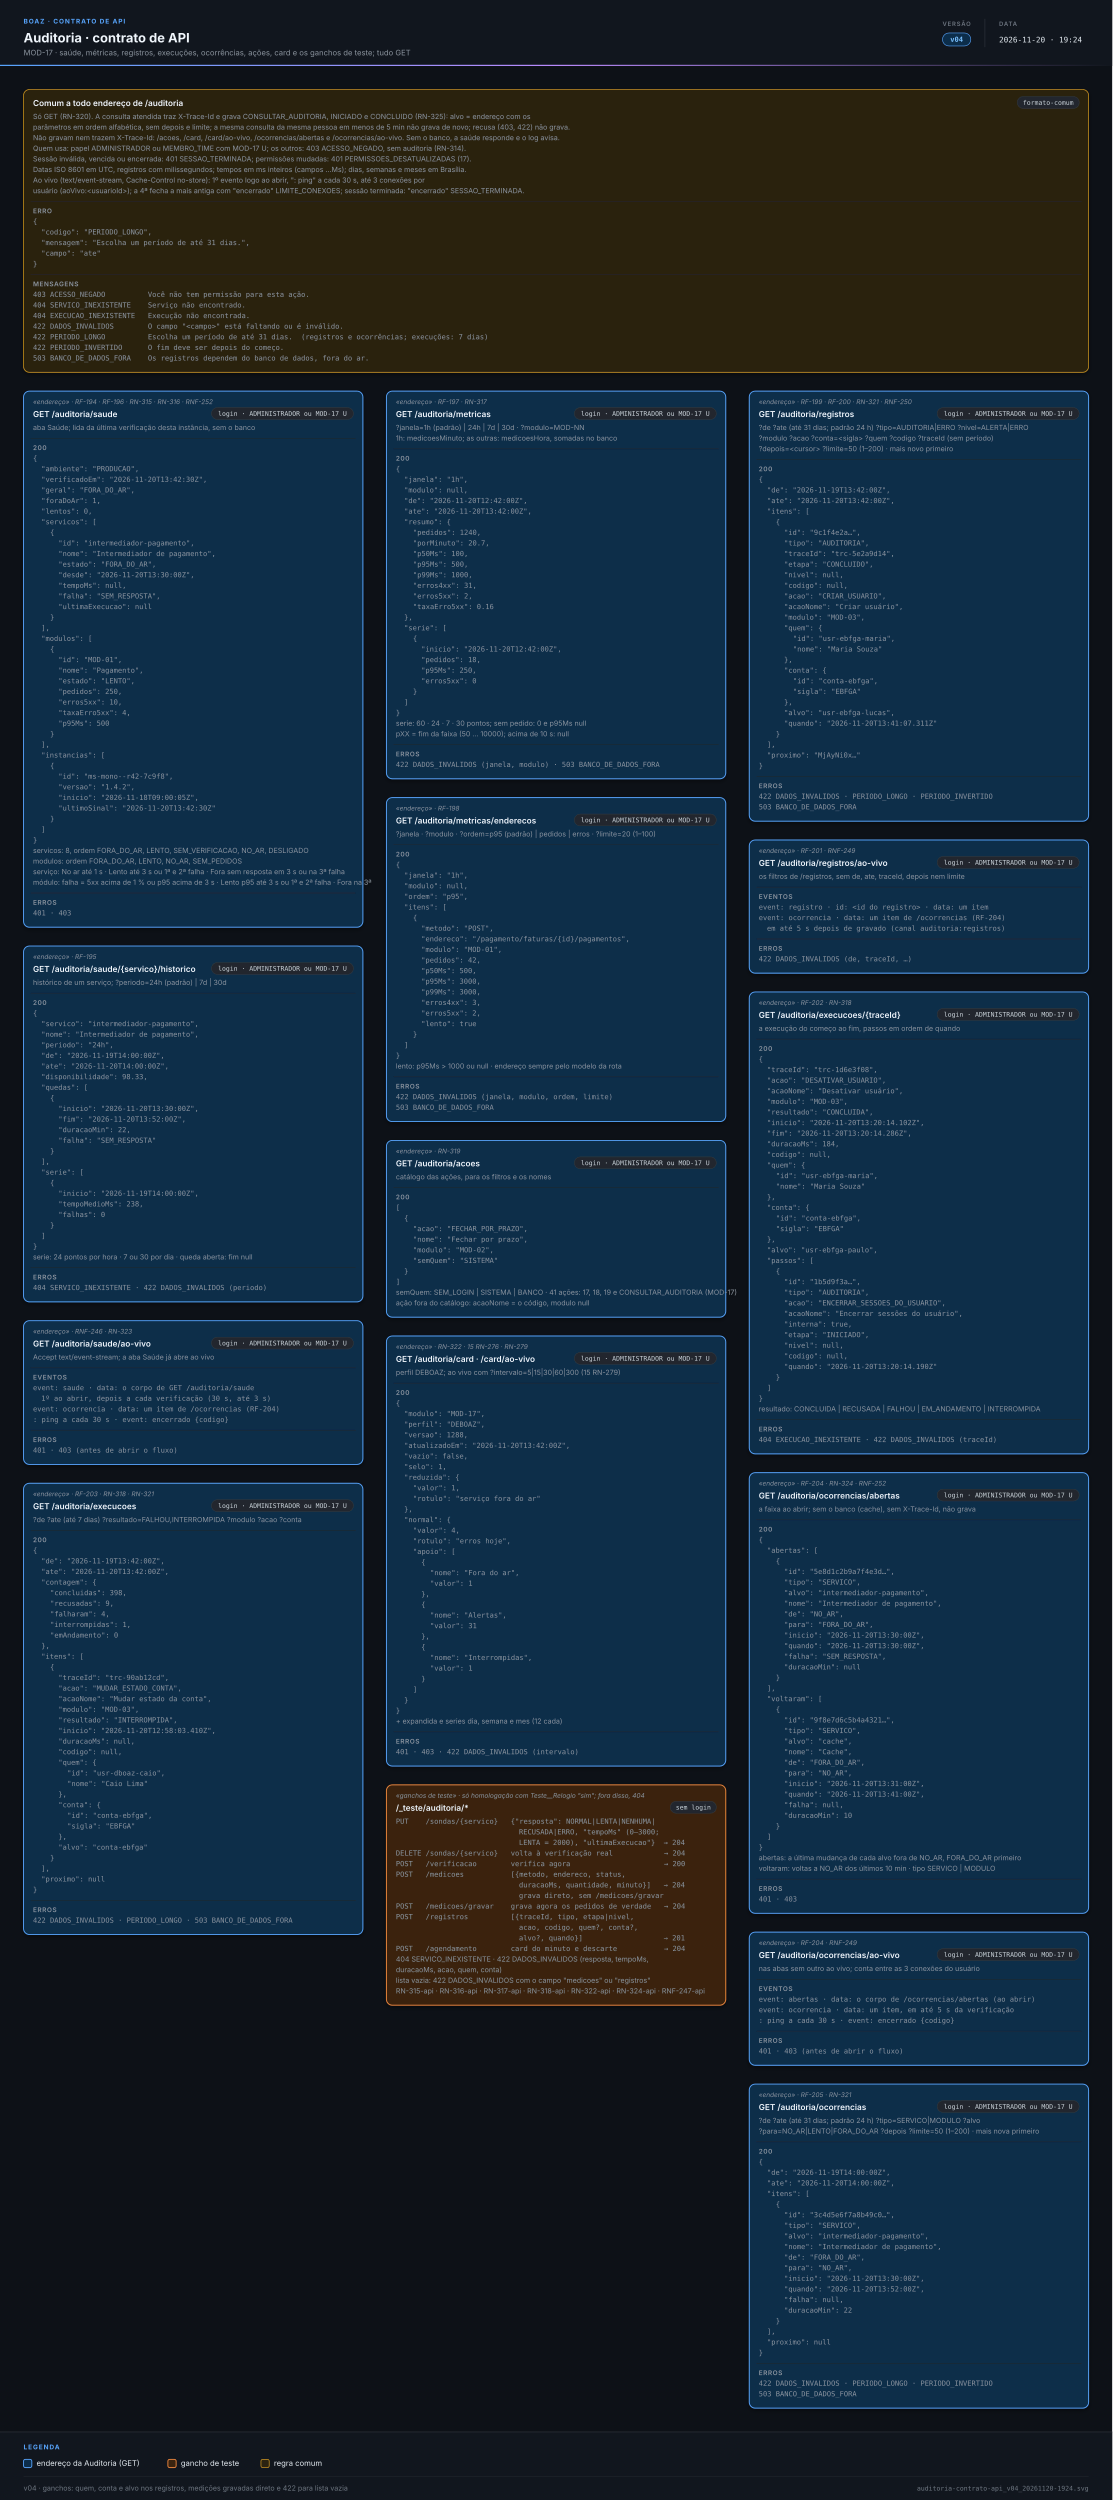
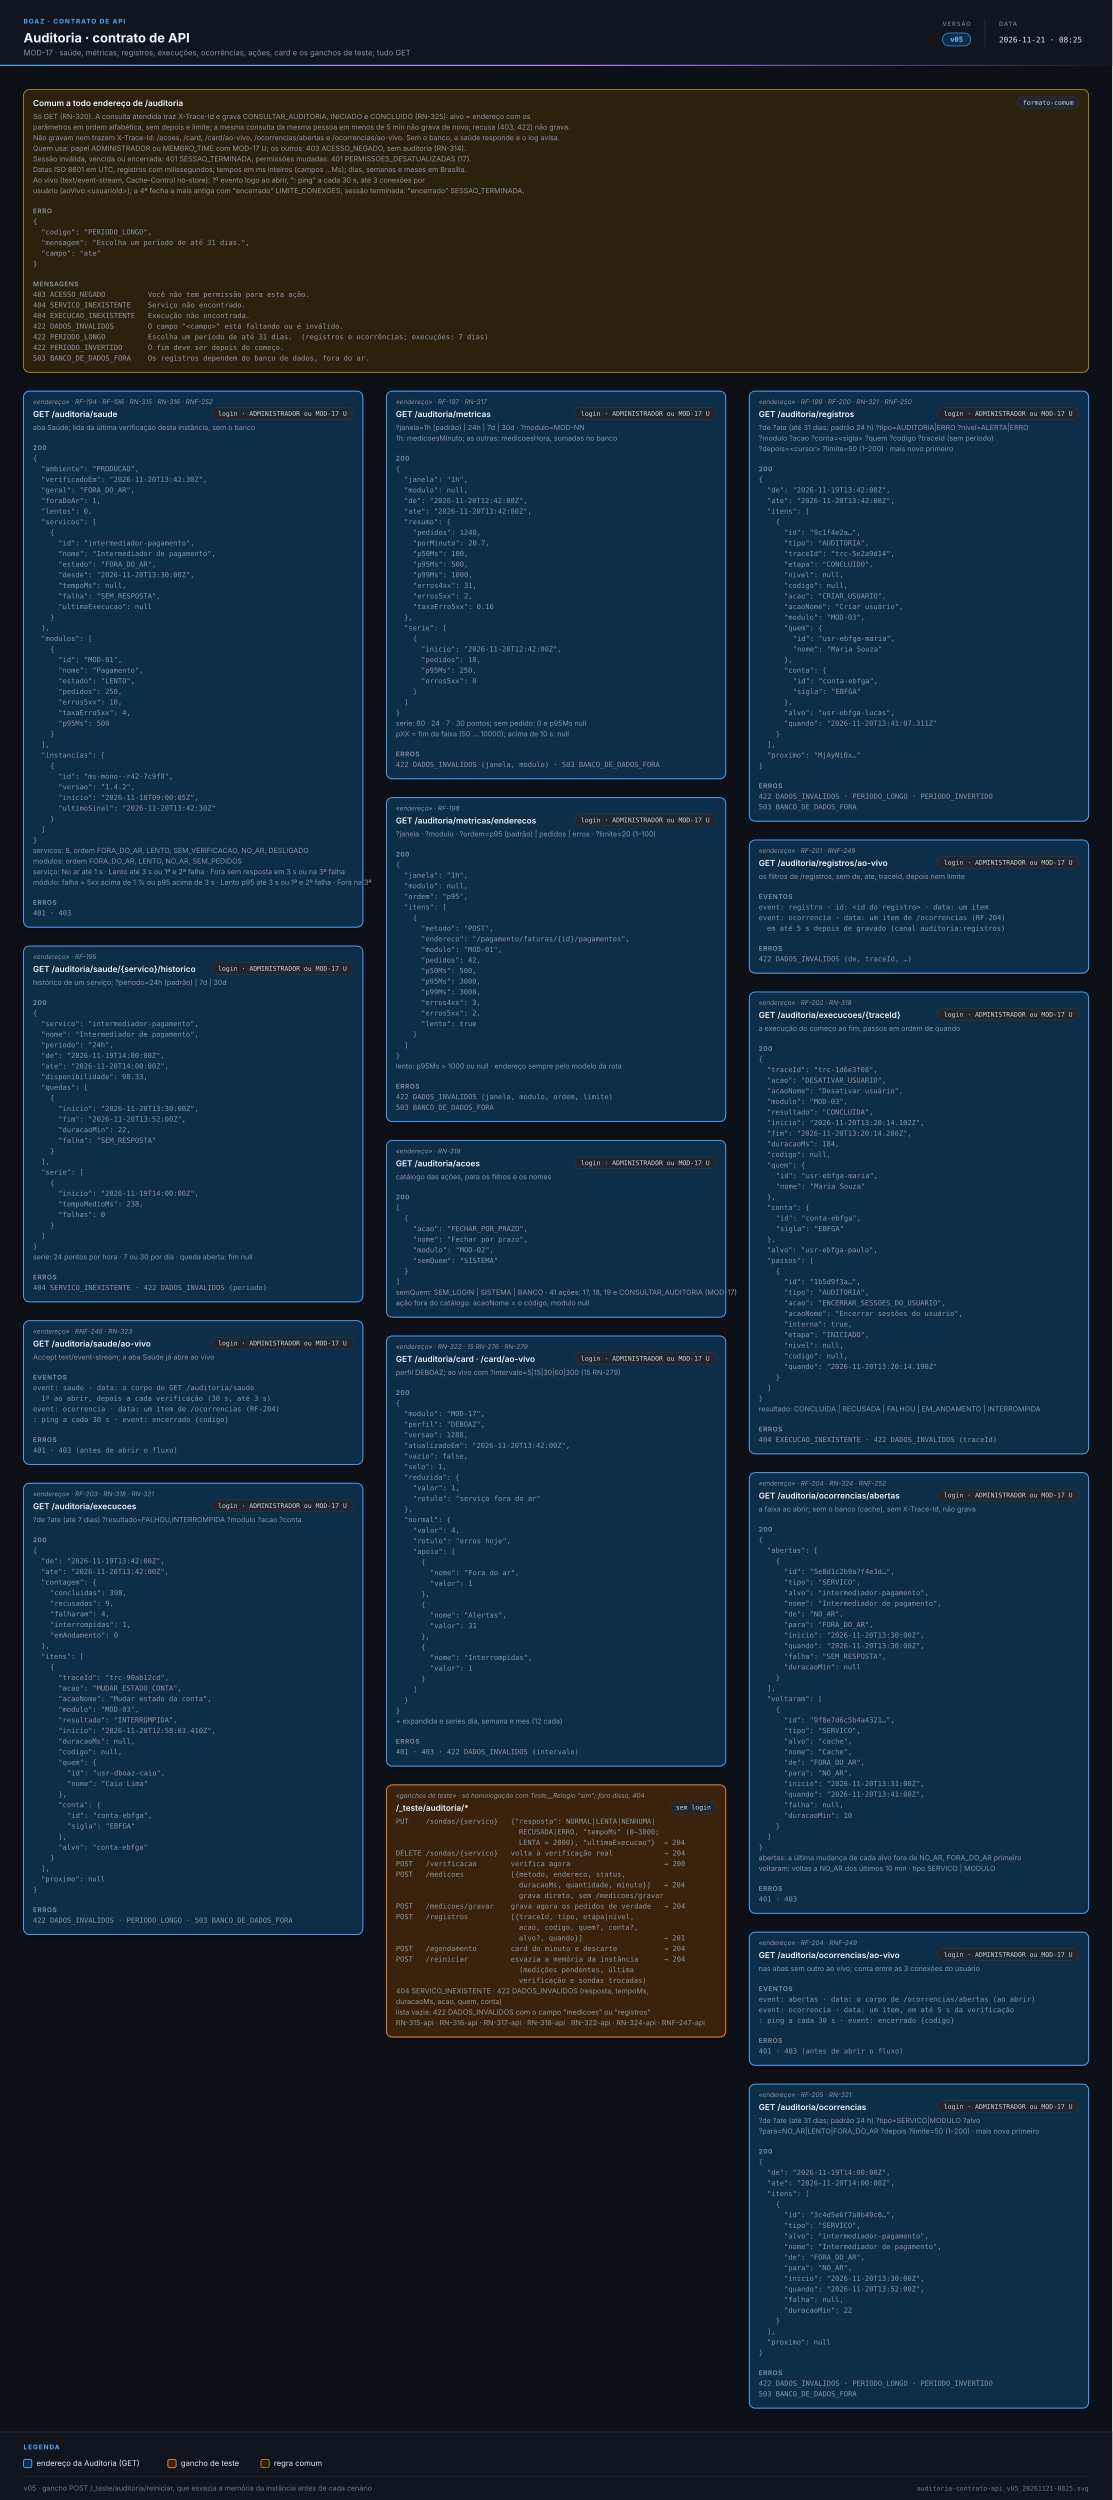
<svg xmlns="http://www.w3.org/2000/svg" viewBox="0 0 1888 4244" width="1888" height="4244">
  <style>
    /* ── base ─────────────────────────────────────────── */
    .bg            { fill: #0d1117; }
    :root          { background: #0d1117; } /* aberto sozinho no navegador, o fundo escuro cobre a janela toda */
    text           { font-family: Inter, "Segoe UI", Roboto, "Helvetica Neue", Helvetica, Arial, sans-serif; font-size: 13px; fill: #e6edf3; }
    .title         { font-size: 22px; font-weight: 700; fill: #f0f6fc; }
    .subtitle      { font-size: 13px; fill: #8b949e; }
    .section       { font-size: 12px; font-weight: 700; letter-spacing: 0.12em; fill: #58a6ff; }
    .label         { font-size: 13px; fill: #e6edf3; }
    .label-strong  { font-size: 14px; font-weight: 600; fill: #f0f6fc; }
    .label-underline { text-decoration: underline; }
    .muted         { font-size: 12px; fill: #8b949e; }
    .mono          { font-family: "JetBrains Mono", "SF Mono", Menlo, Consolas, monospace; font-size: 12px; fill: #8b949e; }
    .divider       { stroke: #21262d; stroke-width: 1; }
    .panel         { fill: #10151c; stroke: #21262d; stroke-width: 1; }

    /* ── nós: uma cor por papel, no máximo 4 por diagrama ── */
    .node          { fill: #161b22; stroke: #30363d; stroke-width: 1.5; }
    .node-face     { fill: #21262d; stroke: #30363d; stroke-width: 1.5; stroke-linejoin: round; }
    .node-blue     { fill: #0c2d4a; stroke: #58a6ff; stroke-width: 1.5; }
    .node-green    { fill: #0f2e1b; stroke: #3fb950; stroke-width: 1.5; }
    .node-purple   { fill: #271a45; stroke: #bc8cff; stroke-width: 1.5; }
    .node-orange   { fill: #3a2410; stroke: #f0883e; stroke-width: 1.5; }
    .node-red      { fill: #3b1219; stroke: #f85149; stroke-width: 1.5; }
    .node-external { fill: #1c2128; stroke: #6e7681; stroke-width: 1.5; }

    /* ── fronteiras (conta, região, rede, módulo) ─────── */
    .boundary       { fill: #161b22; fill-opacity: 0.35; stroke: #484f58; stroke-width: 1.2; stroke-dasharray: 6 4; }
    .boundary-label { font-size: 11px; font-weight: 600; letter-spacing: 0.08em; fill: #8b949e; }

    /* ── arestas e comunicação ─────────────────────────── */
    .edge          { fill: none; stroke: #8b949e; stroke-width: 1.5; }
    .edge-accent   { fill: none; stroke: #58a6ff; stroke-width: 1.8; }
    .edge-async    { stroke-dasharray: 6 4; }
    .edge-data     { stroke-dasharray: 1 5; stroke-linecap: round; stroke-width: 2.2; }
    .edge-label-bg { fill: #0d1117; }
    .arrow-head    { fill: #8b949e; }
    .arrow-accent  { fill: #58a6ff; }
    .lifeline      { stroke: #30363d; stroke-width: 1.2; stroke-dasharray: 4 4; }
    .chip          { fill: #21262d; stroke: #30363d; stroke-width: 1; }
    .chip-text     { font-family: "JetBrains Mono", "SF Mono", Menlo, Consolas, monospace; font-size: 11px; fill: #c9d1d9; }

    /* ── ícones neutros (#ic-*, #uml-*) ───────────────── */
    .ico           { fill: none; stroke: #c9d1d9; stroke-width: 1.5; stroke-linecap: round; stroke-linejoin: round; }
    .ico-fill      { fill: #c9d1d9; }
    .ico-solid     { fill: #161b22; stroke: #c9d1d9; stroke-width: 1.5; stroke-linejoin: round; }

    /* ── notação UML ───────────────────────────────────── */
    .ink           { fill: #e6edf3; }
    .ink-ring      { fill: none; stroke: #e6edf3; stroke-width: 1.5; }
    .node-note     { fill: #2b2311; stroke: #d29922; stroke-width: 1.2; }
    .uml-keyword   { font-size: 11px; font-style: italic; fill: #8b949e; }
    .activation    { fill: #21262d; stroke: #8b949e; stroke-width: 1.2; }
    .frame-tag     { fill: #21262d; stroke: #484f58; stroke-width: 1.2; }
    .frame-op      { font-size: 11px; font-weight: 700; fill: #c9d1d9; }
    .arrow-open    { fill: none; stroke: #8b949e; stroke-width: 1.4; stroke-linejoin: round; }
    .arrow-hollow  { fill: #0d1117; stroke: #8b949e; stroke-width: 1.2; stroke-linejoin: round; }

    /* ── marca d'água: topo e rodapé (seção 7) ────────── */
    .wm-band       { fill: #11161e; }
    .wm-accent     { fill: url(#marca-acento); }
    .wm-sep        { stroke: #30363d; stroke-width: 1; }
    .wm-frame      { fill: none; stroke: #30363d; stroke-width: 1; }
    .wm-eyebrow    { font-size: 11px; font-weight: 700; letter-spacing: 0.14em; fill: #58a6ff; }
    .wm-meta-label { font-size: 10px; font-weight: 600; letter-spacing: 0.14em; fill: #6e7681; }
    .wm-meta-value { font-family: "JetBrains Mono", "SF Mono", Menlo, Consolas, monospace; font-size: 13px; fill: #e6edf3; }
    .wm-badge      { fill: #0c2d4a; stroke: #58a6ff; stroke-width: 1; }
    .wm-badge-text { font-family: "JetBrains Mono", "SF Mono", Menlo, Consolas, monospace; font-size: 12px; font-weight: 700; fill: #79c0ff; }
    .wm-file       { font-family: "JetBrains Mono", "SF Mono", Menlo, Consolas, monospace; font-size: 11px; fill: #6e7681; }
    .footer        { font-size: 12px; fill: #6e7681; }
  </style>
  <defs>
    <marker id="seta" viewBox="0 0 10 10" refX="9" refY="5" markerWidth="7" markerHeight="7" orient="auto-start-reverse">
      <path d="M0,0 L10,5 L0,10 z" class="arrow-head" />
    </marker>
    <marker id="seta-destaque" viewBox="0 0 10 10" refX="9" refY="5" markerWidth="7" markerHeight="7" orient="auto-start-reverse">
      <path d="M0,0 L10,5 L0,10 z" class="arrow-accent" />
    </marker>
    <marker id="seta-aberta" viewBox="-1 -1 12 12" refX="10" refY="5" markerWidth="8" markerHeight="8" orient="auto-start-reverse">
      <path d="M0,0 L10,5 L0,10" class="arrow-open" />
    </marker>
    <marker id="heranca" viewBox="-1 -1 14 14" refX="12" refY="6" markerWidth="10" markerHeight="10" orient="auto-start-reverse">
      <path d="M0,0 L12,6 L0,12 z" class="arrow-hollow" />
    </marker>
    <marker id="extensao" viewBox="-1 -1 14 14" refX="12" refY="6" markerWidth="10" markerHeight="10" orient="auto-start-reverse">
      <path d="M0,0 L12,6 L0,12 z" class="arrow-head" />
    </marker>
    <marker id="composicao" viewBox="-1 -1 16 10" refX="14" refY="4" markerWidth="16" markerHeight="11" orient="auto-start-reverse">
      <path d="M0,4 L7,0 L14,4 L7,8 z" class="arrow-head" />
    </marker>
    <marker id="agregacao" viewBox="-1 -1 16 10" refX="14" refY="4" markerWidth="16" markerHeight="11" orient="auto-start-reverse">
      <path d="M0,4 L7,0 L14,4 L7,8 z" class="arrow-hollow" />
    </marker>
    <marker id="er-um" viewBox="0 0 16 12" refX="16" refY="6" markerWidth="16" markerHeight="12" markerUnits="userSpaceOnUse" orient="auto-start-reverse">
      <path d="M6,0 V12 M10,0 V12" class="arrow-open" />
    </marker>
    <marker id="er-muitos" viewBox="0 0 16 12" refX="16" refY="6" markerWidth="16" markerHeight="12" markerUnits="userSpaceOnUse" orient="auto-start-reverse">
      <path d="M4,0 V12 M6,6 L16,0 M6,6 L16,12" class="arrow-open" />
    </marker>
    <filter id="sombra" x="-10%" y="-10%" width="120%" height="140%">
      <feDropShadow dx="0" dy="3" stdDeviation="4" flood-color="#000000" flood-opacity="0.45" />
    </filter>
    <linearGradient id="marca-acento" x1="0" y1="0" x2="1" y2="0">
      <stop offset="0" stop-color="#58a6ff" />
      <stop offset="0.5" stop-color="#bc8cff" />
      <stop offset="1" stop-color="#bc8cff" stop-opacity="0" />
    </linearGradient>
  </defs>
  <rect class="bg" x="0" y="0" width="1888" height="4244" />
  <g id="marca-topo">
    <rect class="wm-band" x="0" y="0" width="1888" height="112" />
    <rect class="wm-accent" x="0" y="110" width="1888" height="2" />
    <text class="wm-eyebrow" x="40" y="40">BOAZ · CONTRATO DE API</text>
    <text class="title" x="40" y="72">Auditoria · contrato de API</text>
    <text class="subtitle" x="40" y="94">MOD-17 · saúde, métricas, registros, execuções, ocorrências, ações, card e os ganchos de teste; tudo GET</text>
    <text class="wm-meta-label" x="1600" y="44">VERSÃO</text>
    <rect class="wm-badge" x="1600" y="56" width="48" height="22" rx="11" />
-     <text class="wm-badge-text" x="1624" y="71" text-anchor="middle">v04</text>
+     <text class="wm-badge-text" x="1624" y="71" text-anchor="middle">v05</text>
    <line class="wm-sep" x1="1672" y1="32" x2="1672" y2="80" />
    <text class="wm-meta-label" x="1696" y="44">DATA</text>
-     <text class="wm-meta-value" x="1696" y="72">2026-11-20 · 19:24</text>
+     <text class="wm-meta-value" x="1696" y="72">2026-11-21 · 08:25</text>
  </g>
  <g id="comum" filter="url(#sombra)">
    <rect class="node-note" x="40" y="152" width="1808" height="480" rx="10" />
    <text class="label-strong" x="56" y="180">Comum a todo endereço de /auditoria</text>
    <rect class="chip" x="1727" y="164" width="105" height="20" rx="10" />
    <text class="chip-text" x="1779.5" y="178" text-anchor="middle">formato-comum</text>
    <text class="muted" x="56" y="202">Só GET (RN-320). A consulta atendida traz X-Trace-Id e grava CONSULTAR_AUDITORIA, INICIADO e CONCLUIDO (RN-325): alvo = endereço com os</text>
    <text class="muted" x="56" y="220">parâmetros em ordem alfabética, sem depois e limite; a mesma consulta da mesma pessoa em menos de 5 min não grava de novo; recusa (403, 422) não grava.</text>
    <text class="muted" x="56" y="238">Não gravam nem trazem X-Trace-Id: /acoes, /card, /card/ao-vivo, /ocorrencias/abertas e /ocorrencias/ao-vivo. Sem o banco, a saúde responde e o log avisa.</text>
    <text class="muted" x="56" y="256">Quem usa: papel ADMINISTRADOR ou MEMBRO_TIME com MOD-17 U; os outros: 403 ACESSO_NEGADO, sem auditoria (RN-314).</text>
    <text class="muted" x="56" y="274">Sessão inválida, vencida ou encerrada: 401 SESSAO_TERMINADA; permissões mudadas: 401 PERMISSOES_DESATUALIZADAS (17).</text>
    <text class="muted" x="56" y="292">Datas ISO 8601 em UTC, registros com milissegundos; tempos em ms inteiros (campos …Ms); dias, semanas e meses em Brasília.</text>
    <text class="muted" x="56" y="310">Ao vivo (text/event-stream, Cache-Control no-store): 1º evento logo ao abrir, ": ping" a cada 30 s, até 3 conexões por</text>
    <text class="muted" x="56" y="328">usuário (aoVivo:&lt;usuarioId&gt;); a 4ª fecha a mais antiga com "encerrado" LIMITE_CONEXOES; sessão terminada: "encerrado" SESSAO_TERMINADA.</text>
    <line class="divider" x1="52" y1="342" x2="1836" y2="342" />
    <text class="boundary-label" x="56" y="362">ERRO</text>
    <text class="mono" x="56" y="380">{</text>
    <text class="mono" x="70" y="398">"codigo": "PERIODO_LONGO",</text>
    <text class="mono" x="70" y="416">"mensagem": "Escolha um período de até 31 dias.",</text>
    <text class="mono" x="70" y="434">"campo": "ate"</text>
    <text class="mono" x="56" y="452">}</text>
    <line class="divider" x1="52" y1="466" x2="1836" y2="466" />
    <text class="boundary-label" x="56" y="486">MENSAGENS</text>
    <text class="mono" x="56" y="504" xml:space="preserve">403 ACESSO_NEGADO          Você não tem permissão para esta ação.</text>
    <text class="mono" x="56" y="522" xml:space="preserve">404 SERVICO_INEXISTENTE    Serviço não encontrado.</text>
    <text class="mono" x="56" y="540" xml:space="preserve">404 EXECUCAO_INEXISTENTE   Execução não encontrada.</text>
    <text class="mono" x="56" y="558" xml:space="preserve">422 DADOS_INVALIDOS        O campo "&lt;campo&gt;" está faltando ou é inválido.</text>
    <text class="mono" x="56" y="576" xml:space="preserve">422 PERIODO_LONGO          Escolha um período de até 31 dias.  (registros e ocorrências; execuções: 7 dias)</text>
    <text class="mono" x="56" y="594" xml:space="preserve">422 PERIODO_INVERTIDO      O fim deve ser depois do começo.</text>
    <text class="mono" x="56" y="612" xml:space="preserve">503 BANCO_DE_DADOS_FORA    Os registros dependem do banco de dados, fora do ar.</text>
  </g>
  <g id="saude" filter="url(#sombra)">
    <rect class="node-blue" x="40" y="664" width="576" height="910" rx="10" />
    <text class="uml-keyword" x="56" y="686">«endereço» · RF-194 · RF-196 · RN-315 · RN-316 · RNF-252</text>
    <text class="label-strong" x="56" y="708">GET /auditoria/saude</text>
    <rect class="chip" x="359" y="692" width="241" height="20" rx="10" />
    <text class="chip-text" x="479.5" y="706" text-anchor="middle">login · ADMINISTRADOR ou MOD-17 U</text>
    <text class="muted" x="56" y="730">aba Saúde; lida da última verificação desta instância, sem o banco</text>
    <line class="divider" x1="52" y1="744" x2="604" y2="744" />
    <text class="boundary-label" x="56" y="764">200</text>
    <text class="mono" x="56" y="782">{</text>
    <text class="mono" x="70" y="800">"ambiente": "PRODUCAO",</text>
    <text class="mono" x="70" y="818">"verificadoEm": "2026-11-20T13:42:30Z",</text>
    <text class="mono" x="70" y="836">"geral": "FORA_DO_AR",</text>
    <text class="mono" x="70" y="854">"foraDoAr": 1,</text>
    <text class="mono" x="70" y="872">"lentos": 0,</text>
    <text class="mono" x="70" y="890">"servicos": [</text>
    <text class="mono" x="85" y="908">{</text>
    <text class="mono" x="99" y="926">"id": "intermediador-pagamento",</text>
    <text class="mono" x="99" y="944">"nome": "Intermediador de pagamento",</text>
    <text class="mono" x="99" y="962">"estado": "FORA_DO_AR",</text>
    <text class="mono" x="99" y="980">"desde": "2026-11-20T13:30:00Z",</text>
    <text class="mono" x="99" y="998">"tempoMs": null,</text>
    <text class="mono" x="99" y="1016">"falha": "SEM_RESPOSTA",</text>
    <text class="mono" x="99" y="1034">"ultimaExecucao": null</text>
    <text class="mono" x="85" y="1052">}</text>
    <text class="mono" x="70" y="1070">],</text>
    <text class="mono" x="70" y="1088">"modulos": [</text>
    <text class="mono" x="85" y="1106">{</text>
    <text class="mono" x="99" y="1124">"id": "MOD-01",</text>
    <text class="mono" x="99" y="1142">"nome": "Pagamento",</text>
    <text class="mono" x="99" y="1160">"estado": "LENTO",</text>
    <text class="mono" x="99" y="1178">"pedidos": 250,</text>
    <text class="mono" x="99" y="1196">"erros5xx": 10,</text>
    <text class="mono" x="99" y="1214">"taxaErro5xx": 4,</text>
    <text class="mono" x="99" y="1232">"p95Ms": 500</text>
    <text class="mono" x="85" y="1250">}</text>
    <text class="mono" x="70" y="1268">],</text>
    <text class="mono" x="70" y="1286">"instancias": [</text>
    <text class="mono" x="85" y="1304">{</text>
    <text class="mono" x="99" y="1322">"id": "ms-mono--r42-7c9f8",</text>
    <text class="mono" x="99" y="1340">"versao": "1.4.2",</text>
    <text class="mono" x="99" y="1358">"inicio": "2026-11-18T09:00:05Z",</text>
    <text class="mono" x="99" y="1376">"ultimoSinal": "2026-11-20T13:42:30Z"</text>
    <text class="mono" x="85" y="1394">}</text>
    <text class="mono" x="70" y="1412">]</text>
    <text class="mono" x="56" y="1430">}</text>
    <text class="muted" x="56" y="1448">servicos: 8, ordem FORA_DO_AR, LENTO, SEM_VERIFICACAO, NO_AR, DESLIGADO</text>
    <text class="muted" x="56" y="1466">modulos: ordem FORA_DO_AR, LENTO, NO_AR, SEM_PEDIDOS</text>
    <text class="muted" x="56" y="1484">serviço: No ar até 1 s · Lento até 3 s ou 1ª e 2ª falha · Fora sem resposta em 3 s ou na 3ª falha</text>
    <text class="muted" x="56" y="1502">módulo: falha = 5xx acima de 1 % ou p95 acima de 3 s · Lento p95 até 3 s ou 1ª e 2ª falha · Fora na 3ª</text>
    <line class="divider" x1="52" y1="1516" x2="604" y2="1516" />
    <text class="boundary-label" x="56" y="1536">ERROS</text>
    <text class="mono" x="56" y="1554">401 · 403</text>
  </g>
  <g id="historico" filter="url(#sombra)">
    <rect class="node-blue" x="40" y="1606" width="576" height="604" rx="10" />
    <text class="uml-keyword" x="56" y="1628">«endereço» · RF-195</text>
    <text class="label-strong" x="56" y="1650">GET /auditoria/saude/{servico}/historico</text>
    <rect class="chip" x="359" y="1634" width="241" height="20" rx="10" />
    <text class="chip-text" x="479.5" y="1648" text-anchor="middle">login · ADMINISTRADOR ou MOD-17 U</text>
    <text class="muted" x="56" y="1672">histórico de um serviço; ?periodo=24h (padrão) | 7d | 30d</text>
    <line class="divider" x1="52" y1="1686" x2="604" y2="1686" />
    <text class="boundary-label" x="56" y="1706">200</text>
    <text class="mono" x="56" y="1724">{</text>
    <text class="mono" x="70" y="1742">"servico": "intermediador-pagamento",</text>
    <text class="mono" x="70" y="1760">"nome": "Intermediador de pagamento",</text>
    <text class="mono" x="70" y="1778">"periodo": "24h",</text>
    <text class="mono" x="70" y="1796">"de": "2026-11-19T14:00:00Z",</text>
    <text class="mono" x="70" y="1814">"ate": "2026-11-20T14:00:00Z",</text>
    <text class="mono" x="70" y="1832">"disponibilidade": 98.33,</text>
    <text class="mono" x="70" y="1850">"quedas": [</text>
    <text class="mono" x="85" y="1868">{</text>
    <text class="mono" x="99" y="1886">"inicio": "2026-11-20T13:30:00Z",</text>
    <text class="mono" x="99" y="1904">"fim": "2026-11-20T13:52:00Z",</text>
    <text class="mono" x="99" y="1922">"duracaoMin": 22,</text>
    <text class="mono" x="99" y="1940">"falha": "SEM_RESPOSTA"</text>
    <text class="mono" x="85" y="1958">}</text>
    <text class="mono" x="70" y="1976">],</text>
    <text class="mono" x="70" y="1994">"serie": [</text>
    <text class="mono" x="85" y="2012">{</text>
    <text class="mono" x="99" y="2030">"inicio": "2026-11-19T14:00:00Z",</text>
    <text class="mono" x="99" y="2048">"tempoMedioMs": 238,</text>
    <text class="mono" x="99" y="2066">"falhas": 0</text>
    <text class="mono" x="85" y="2084">}</text>
    <text class="mono" x="70" y="2102">]</text>
    <text class="mono" x="56" y="2120">}</text>
    <text class="muted" x="56" y="2138">serie: 24 pontos por hora · 7 ou 30 por dia · queda aberta: fim null</text>
    <line class="divider" x1="52" y1="2152" x2="604" y2="2152" />
    <text class="boundary-label" x="56" y="2172">ERROS</text>
    <text class="mono" x="56" y="2190">404 SERVICO_INEXISTENTE · 422 DADOS_INVALIDOS (periodo)</text>
  </g>
  <g id="saude-ao-vivo" filter="url(#sombra)">
    <rect class="node-blue" x="40" y="2242" width="576" height="244" rx="10" />
    <text class="uml-keyword" x="56" y="2264">«endereço» · RNF-246 · RN-323</text>
    <text class="label-strong" x="56" y="2286">GET /auditoria/saude/ao-vivo</text>
    <rect class="chip" x="359" y="2270" width="241" height="20" rx="10" />
    <text class="chip-text" x="479.5" y="2284" text-anchor="middle">login · ADMINISTRADOR ou MOD-17 U</text>
    <text class="muted" x="56" y="2308">Accept text/event-stream; a aba Saúde já abre ao vivo</text>
    <line class="divider" x1="52" y1="2322" x2="604" y2="2322" />
    <text class="boundary-label" x="56" y="2342">EVENTOS</text>
    <text class="mono" x="56" y="2360">event: saude · data: o corpo de GET /auditoria/saude</text>
    <text class="mono" x="70" y="2378">1º ao abrir, depois a cada verificação (30 s, até 3 s)</text>
    <text class="mono" x="56" y="2396">event: ocorrencia · data: um item de /ocorrencias (RF-204)</text>
    <text class="mono" x="56" y="2414">: ping a cada 30 s · event: encerrado {codigo}</text>
    <line class="divider" x1="52" y1="2428" x2="604" y2="2428" />
    <text class="boundary-label" x="56" y="2448">ERROS</text>
    <text class="mono" x="56" y="2466">401 · 403 (antes de abrir o fluxo)</text>
  </g>
  <g id="metricas" filter="url(#sombra)">
    <rect class="node-blue" x="656" y="664" width="576" height="658" rx="10" />
    <text class="uml-keyword" x="672" y="686">«endereço» · RF-197 · RN-317</text>
    <text class="label-strong" x="672" y="708">GET /auditoria/metricas</text>
    <rect class="chip" x="975" y="692" width="241" height="20" rx="10" />
    <text class="chip-text" x="1095.5" y="706" text-anchor="middle">login · ADMINISTRADOR ou MOD-17 U</text>
    <text class="muted" x="672" y="730">?janela=1h (padrão) | 24h | 7d | 30d · ?modulo=MOD-NN</text>
    <text class="muted" x="672" y="748">1h: medicoesMinuto; as outras: medicoesHora, somadas no banco</text>
    <line class="divider" x1="668" y1="762" x2="1220" y2="762" />
    <text class="boundary-label" x="672" y="782">200</text>
    <text class="mono" x="672" y="800">{</text>
    <text class="mono" x="686" y="818">"janela": "1h",</text>
    <text class="mono" x="686" y="836">"modulo": null,</text>
    <text class="mono" x="686" y="854">"de": "2026-11-20T12:42:00Z",</text>
    <text class="mono" x="686" y="872">"ate": "2026-11-20T13:42:00Z",</text>
    <text class="mono" x="686" y="890">"resumo": {</text>
    <text class="mono" x="701" y="908">"pedidos": 1240,</text>
    <text class="mono" x="701" y="926">"porMinuto": 20.7,</text>
    <text class="mono" x="701" y="944">"p50Ms": 100,</text>
    <text class="mono" x="701" y="962">"p95Ms": 500,</text>
    <text class="mono" x="701" y="980">"p99Ms": 1000,</text>
    <text class="mono" x="701" y="998">"erros4xx": 31,</text>
    <text class="mono" x="701" y="1016">"erros5xx": 2,</text>
    <text class="mono" x="701" y="1034">"taxaErro5xx": 0.16</text>
    <text class="mono" x="686" y="1052">},</text>
    <text class="mono" x="686" y="1070">"serie": [</text>
    <text class="mono" x="701" y="1088">{</text>
    <text class="mono" x="715" y="1106">"inicio": "2026-11-20T12:42:00Z",</text>
    <text class="mono" x="715" y="1124">"pedidos": 18,</text>
    <text class="mono" x="715" y="1142">"p95Ms": 250,</text>
    <text class="mono" x="715" y="1160">"erros5xx": 0</text>
    <text class="mono" x="701" y="1178">}</text>
    <text class="mono" x="686" y="1196">]</text>
    <text class="mono" x="672" y="1214">}</text>
    <text class="muted" x="672" y="1232">serie: 60 · 24 · 7 · 30 pontos; sem pedido: 0 e p95Ms null</text>
    <text class="muted" x="672" y="1250">pXX = fim da faixa (50 … 10000); acima de 10 s: null</text>
    <line class="divider" x1="668" y1="1264" x2="1220" y2="1264" />
    <text class="boundary-label" x="672" y="1284">ERROS</text>
    <text class="mono" x="672" y="1302">422 DADOS_INVALIDOS (janela, modulo) · 503 BANCO_DE_DADOS_FORA</text>
  </g>
  <g id="enderecos" filter="url(#sombra)">
    <rect class="node-blue" x="656" y="1354" width="576" height="550" rx="10" />
    <text class="uml-keyword" x="672" y="1376">«endereço» · RF-198</text>
    <text class="label-strong" x="672" y="1398">GET /auditoria/metricas/enderecos</text>
    <rect class="chip" x="975" y="1382" width="241" height="20" rx="10" />
    <text class="chip-text" x="1095.5" y="1396" text-anchor="middle">login · ADMINISTRADOR ou MOD-17 U</text>
    <text class="muted" x="672" y="1420">?janela · ?modulo · ?ordem=p95 (padrão) | pedidos | erros · ?limite=20 (1–100)</text>
    <line class="divider" x1="668" y1="1434" x2="1220" y2="1434" />
    <text class="boundary-label" x="672" y="1454">200</text>
    <text class="mono" x="672" y="1472">{</text>
    <text class="mono" x="686" y="1490">"janela": "1h",</text>
    <text class="mono" x="686" y="1508">"modulo": null,</text>
    <text class="mono" x="686" y="1526">"ordem": "p95",</text>
    <text class="mono" x="686" y="1544">"itens": [</text>
    <text class="mono" x="701" y="1562">{</text>
    <text class="mono" x="715" y="1580">"metodo": "POST",</text>
    <text class="mono" x="715" y="1598">"endereco": "/pagamento/faturas/{id}/pagamentos",</text>
    <text class="mono" x="715" y="1616">"modulo": "MOD-01",</text>
    <text class="mono" x="715" y="1634">"pedidos": 42,</text>
    <text class="mono" x="715" y="1652">"p50Ms": 500,</text>
    <text class="mono" x="715" y="1670">"p95Ms": 3000,</text>
    <text class="mono" x="715" y="1688">"p99Ms": 3000,</text>
    <text class="mono" x="715" y="1706">"erros4xx": 3,</text>
    <text class="mono" x="715" y="1724">"erros5xx": 2,</text>
    <text class="mono" x="715" y="1742">"lento": true</text>
    <text class="mono" x="701" y="1760">}</text>
    <text class="mono" x="686" y="1778">]</text>
    <text class="mono" x="672" y="1796">}</text>
    <text class="muted" x="672" y="1814">lento: p95Ms &gt; 1000 ou null · endereço sempre pelo modelo da rota</text>
    <line class="divider" x1="668" y1="1828" x2="1220" y2="1828" />
    <text class="boundary-label" x="672" y="1848">ERROS</text>
    <text class="mono" x="672" y="1866">422 DADOS_INVALIDOS (janela, modulo, ordem, limite)</text>
    <text class="mono" x="672" y="1884">503 BANCO_DE_DADOS_FORA</text>
  </g>
  <g id="acoes" filter="url(#sombra)">
    <rect class="node-blue" x="656" y="1936" width="576" height="300" rx="10" />
    <text class="uml-keyword" x="672" y="1958">«endereço» · RN-319</text>
    <text class="label-strong" x="672" y="1980">GET /auditoria/acoes</text>
    <rect class="chip" x="975" y="1964" width="241" height="20" rx="10" />
    <text class="chip-text" x="1095.5" y="1978" text-anchor="middle">login · ADMINISTRADOR ou MOD-17 U</text>
    <text class="muted" x="672" y="2002">catálogo das ações, para os filtros e os nomes</text>
    <line class="divider" x1="668" y1="2016" x2="1220" y2="2016" />
    <text class="boundary-label" x="672" y="2036">200</text>
    <text class="mono" x="672" y="2054">[</text>
    <text class="mono" x="686" y="2072">{</text>
    <text class="mono" x="701" y="2090">"acao": "FECHAR_POR_PRAZO",</text>
    <text class="mono" x="701" y="2108">"nome": "Fechar por prazo",</text>
    <text class="mono" x="701" y="2126">"modulo": "MOD-02",</text>
    <text class="mono" x="701" y="2144">"semQuem": "SISTEMA"</text>
    <text class="mono" x="686" y="2162">}</text>
    <text class="mono" x="672" y="2180">]</text>
    <text class="muted" x="672" y="2198">semQuem: SEM_LOGIN | SISTEMA | BANCO · 41 ações: 17, 18, 19 e CONSULTAR_AUDITORIA (MOD-17)</text>
    <text class="muted" x="672" y="2216">ação fora do catálogo: acaoNome = o código, modulo null</text>
  </g>
  <g id="card" filter="url(#sombra)">
    <rect class="node-blue" x="656" y="2268" width="576" height="730" rx="10" />
    <text class="uml-keyword" x="672" y="2290">«endereço» · RN-322 · 15 RN-276 · RN-279</text>
    <text class="label-strong" x="672" y="2312">GET /auditoria/card · /card/ao-vivo</text>
    <rect class="chip" x="975" y="2296" width="241" height="20" rx="10" />
    <text class="chip-text" x="1095.5" y="2310" text-anchor="middle">login · ADMINISTRADOR ou MOD-17 U</text>
    <text class="muted" x="672" y="2334">perfil DEBOAZ; ao vivo com ?intervalo=5|15|30|60|300 (15 RN-279)</text>
    <line class="divider" x1="668" y1="2348" x2="1220" y2="2348" />
    <text class="boundary-label" x="672" y="2368">200</text>
    <text class="mono" x="672" y="2386">{</text>
    <text class="mono" x="686" y="2404">"modulo": "MOD-17",</text>
    <text class="mono" x="686" y="2422">"perfil": "DEBOAZ",</text>
    <text class="mono" x="686" y="2440">"versao": 1288,</text>
    <text class="mono" x="686" y="2458">"atualizadoEm": "2026-11-20T13:42:00Z",</text>
    <text class="mono" x="686" y="2476">"vazio": false,</text>
    <text class="mono" x="686" y="2494">"selo": 1,</text>
    <text class="mono" x="686" y="2512">"reduzida": {</text>
    <text class="mono" x="701" y="2530">"valor": 1,</text>
    <text class="mono" x="701" y="2548">"rotulo": "serviço fora do ar"</text>
    <text class="mono" x="686" y="2566">},</text>
    <text class="mono" x="686" y="2584">"normal": {</text>
    <text class="mono" x="701" y="2602">"valor": 4,</text>
    <text class="mono" x="701" y="2620">"rotulo": "erros hoje",</text>
    <text class="mono" x="701" y="2638">"apoio": [</text>
    <text class="mono" x="715" y="2656">{</text>
    <text class="mono" x="730" y="2674">"nome": "Fora do ar",</text>
    <text class="mono" x="730" y="2692">"valor": 1</text>
    <text class="mono" x="715" y="2710">},</text>
    <text class="mono" x="715" y="2728">{</text>
    <text class="mono" x="730" y="2746">"nome": "Alertas",</text>
    <text class="mono" x="730" y="2764">"valor": 31</text>
    <text class="mono" x="715" y="2782">},</text>
    <text class="mono" x="715" y="2800">{</text>
    <text class="mono" x="730" y="2818">"nome": "Interrompidas",</text>
    <text class="mono" x="730" y="2836">"valor": 1</text>
    <text class="mono" x="715" y="2854">}</text>
    <text class="mono" x="701" y="2872">]</text>
    <text class="mono" x="686" y="2890">}</text>
    <text class="mono" x="672" y="2908">}</text>
    <text class="muted" x="672" y="2926">+ expandida e series dia, semana e mes (12 cada)</text>
    <line class="divider" x1="668" y1="2940" x2="1220" y2="2940" />
    <text class="boundary-label" x="672" y="2960">ERROS</text>
    <text class="mono" x="672" y="2978">401 · 403 · 422 DADOS_INVALIDOS (intervalo)</text>
  </g>
  <g id="registros" filter="url(#sombra)">
    <rect class="node-blue" x="1272" y="664" width="576" height="730" rx="10" />
    <text class="uml-keyword" x="1288" y="686">«endereço» · RF-199 · RF-200 · RN-321 · RNF-250</text>
    <text class="label-strong" x="1288" y="708">GET /auditoria/registros</text>
    <rect class="chip" x="1591" y="692" width="241" height="20" rx="10" />
    <text class="chip-text" x="1711.5" y="706" text-anchor="middle">login · ADMINISTRADOR ou MOD-17 U</text>
    <text class="muted" x="1288" y="730">?de ?ate (até 31 dias; padrão 24 h) ?tipo=AUDITORIA|ERRO ?nivel=ALERTA|ERRO</text>
    <text class="muted" x="1288" y="748">?modulo ?acao ?conta=&lt;sigla&gt; ?quem ?codigo ?traceId (sem período)</text>
    <text class="muted" x="1288" y="766">?depois=&lt;cursor&gt; ?limite=50 (1–200) · mais novo primeiro</text>
    <line class="divider" x1="1284" y1="780" x2="1836" y2="780" />
    <text class="boundary-label" x="1288" y="800">200</text>
    <text class="mono" x="1288" y="818">{</text>
    <text class="mono" x="1302" y="836">"de": "2026-11-19T13:42:00Z",</text>
    <text class="mono" x="1302" y="854">"ate": "2026-11-20T13:42:00Z",</text>
    <text class="mono" x="1302" y="872">"itens": [</text>
    <text class="mono" x="1317" y="890">{</text>
    <text class="mono" x="1331" y="908">"id": "9c1f4e2a…",</text>
    <text class="mono" x="1331" y="926">"tipo": "AUDITORIA",</text>
    <text class="mono" x="1331" y="944">"traceId": "trc-5e2a9d14",</text>
    <text class="mono" x="1331" y="962">"etapa": "CONCLUIDO",</text>
    <text class="mono" x="1331" y="980">"nivel": null,</text>
    <text class="mono" x="1331" y="998">"codigo": null,</text>
    <text class="mono" x="1331" y="1016">"acao": "CRIAR_USUARIO",</text>
    <text class="mono" x="1331" y="1034">"acaoNome": "Criar usuário",</text>
    <text class="mono" x="1331" y="1052">"modulo": "MOD-03",</text>
    <text class="mono" x="1331" y="1070">"quem": {</text>
    <text class="mono" x="1346" y="1088">"id": "usr-ebfga-maria",</text>
    <text class="mono" x="1346" y="1106">"nome": "Maria Souza"</text>
    <text class="mono" x="1331" y="1124">},</text>
    <text class="mono" x="1331" y="1142">"conta": {</text>
    <text class="mono" x="1346" y="1160">"id": "conta-ebfga",</text>
    <text class="mono" x="1346" y="1178">"sigla": "EBFGA"</text>
    <text class="mono" x="1331" y="1196">},</text>
    <text class="mono" x="1331" y="1214">"alvo": "usr-ebfga-lucas",</text>
    <text class="mono" x="1331" y="1232">"quando": "2026-11-20T13:41:07.311Z"</text>
    <text class="mono" x="1317" y="1250">}</text>
    <text class="mono" x="1302" y="1268">],</text>
    <text class="mono" x="1302" y="1286">"proximo": "MjAyNi0x…"</text>
    <text class="mono" x="1288" y="1304">}</text>
    <line class="divider" x1="1284" y1="1318" x2="1836" y2="1318" />
    <text class="boundary-label" x="1288" y="1338">ERROS</text>
    <text class="mono" x="1288" y="1356">422 DADOS_INVALIDOS · PERIODO_LONGO · PERIODO_INVERTIDO</text>
    <text class="mono" x="1288" y="1374">503 BANCO_DE_DADOS_FORA</text>
  </g>
  <g id="registros-ao-vivo" filter="url(#sombra)">
    <rect class="node-blue" x="1272" y="1426" width="576" height="226" rx="10" />
    <text class="uml-keyword" x="1288" y="1448">«endereço» · RF-201 · RNF-249</text>
    <text class="label-strong" x="1288" y="1470">GET /auditoria/registros/ao-vivo</text>
    <rect class="chip" x="1591" y="1454" width="241" height="20" rx="10" />
    <text class="chip-text" x="1711.5" y="1468" text-anchor="middle">login · ADMINISTRADOR ou MOD-17 U</text>
    <text class="muted" x="1288" y="1492">os filtros de /registros, sem de, ate, traceId, depois nem limite</text>
    <line class="divider" x1="1284" y1="1506" x2="1836" y2="1506" />
    <text class="boundary-label" x="1288" y="1526">EVENTOS</text>
    <text class="mono" x="1288" y="1544">event: registro · id: &lt;id do registro&gt; · data: um item</text>
    <text class="mono" x="1288" y="1562">event: ocorrencia · data: um item de /ocorrencias (RF-204)</text>
    <text class="mono" x="1302" y="1580">em até 5 s depois de gravado (canal auditoria:registros)</text>
    <line class="divider" x1="1284" y1="1594" x2="1836" y2="1594" />
    <text class="boundary-label" x="1288" y="1614">ERROS</text>
    <text class="mono" x="1288" y="1632">422 DADOS_INVALIDOS (de, traceId, …)</text>
  </g>
  <g id="execucoes" filter="url(#sombra)">
    <rect class="node-blue" x="40" y="2518" width="576" height="766" rx="10" />
    <text class="uml-keyword" x="56" y="2540">«endereço» · RF-203 · RN-318 · RN-321</text>
    <text class="label-strong" x="56" y="2562">GET /auditoria/execucoes</text>
    <rect class="chip" x="359" y="2546" width="241" height="20" rx="10" />
    <text class="chip-text" x="479.5" y="2560" text-anchor="middle">login · ADMINISTRADOR ou MOD-17 U</text>
    <text class="muted" x="56" y="2584">?de ?ate (até 7 dias) ?resultado=FALHOU,INTERROMPIDA ?modulo ?acao ?conta</text>
    <line class="divider" x1="52" y1="2598" x2="604" y2="2598" />
    <text class="boundary-label" x="56" y="2618">200</text>
    <text class="mono" x="56" y="2636">{</text>
    <text class="mono" x="70" y="2654">"de": "2026-11-19T13:42:00Z",</text>
    <text class="mono" x="70" y="2672">"ate": "2026-11-20T13:42:00Z",</text>
    <text class="mono" x="70" y="2690">"contagem": {</text>
    <text class="mono" x="85" y="2708">"concluidas": 398,</text>
    <text class="mono" x="85" y="2726">"recusadas": 9,</text>
    <text class="mono" x="85" y="2744">"falharam": 4,</text>
    <text class="mono" x="85" y="2762">"interrompidas": 1,</text>
    <text class="mono" x="85" y="2780">"emAndamento": 0</text>
    <text class="mono" x="70" y="2798">},</text>
    <text class="mono" x="70" y="2816">"itens": [</text>
    <text class="mono" x="85" y="2834">{</text>
    <text class="mono" x="99" y="2852">"traceId": "trc-90ab12cd",</text>
    <text class="mono" x="99" y="2870">"acao": "MUDAR_ESTADO_CONTA",</text>
    <text class="mono" x="99" y="2888">"acaoNome": "Mudar estado da conta",</text>
    <text class="mono" x="99" y="2906">"modulo": "MOD-03",</text>
    <text class="mono" x="99" y="2924">"resultado": "INTERROMPIDA",</text>
    <text class="mono" x="99" y="2942">"inicio": "2026-11-20T12:58:03.410Z",</text>
    <text class="mono" x="99" y="2960">"duracaoMs": null,</text>
    <text class="mono" x="99" y="2978">"codigo": null,</text>
    <text class="mono" x="99" y="2996">"quem": {</text>
    <text class="mono" x="114" y="3014">"id": "usr-dboaz-caio",</text>
    <text class="mono" x="114" y="3032">"nome": "Caio Lima"</text>
    <text class="mono" x="99" y="3050">},</text>
    <text class="mono" x="99" y="3068">"conta": {</text>
    <text class="mono" x="114" y="3086">"id": "conta-ebfga",</text>
    <text class="mono" x="114" y="3104">"sigla": "EBFGA"</text>
    <text class="mono" x="99" y="3122">},</text>
    <text class="mono" x="99" y="3140">"alvo": "conta-ebfga"</text>
    <text class="mono" x="85" y="3158">}</text>
    <text class="mono" x="70" y="3176">],</text>
    <text class="mono" x="70" y="3194">"proximo": null</text>
    <text class="mono" x="56" y="3212">}</text>
    <line class="divider" x1="52" y1="3226" x2="604" y2="3226" />
    <text class="boundary-label" x="56" y="3246">ERROS</text>
    <text class="mono" x="56" y="3264">422 DADOS_INVALIDOS · PERIODO_LONGO · 503 BANCO_DE_DADOS_FORA</text>
  </g>
  <g id="execucao" filter="url(#sombra)">
    <rect class="node-blue" x="1272" y="1684" width="576" height="784" rx="10" />
    <text class="uml-keyword" x="1288" y="1706">«endereço» · RF-202 · RN-318</text>
    <text class="label-strong" x="1288" y="1728">GET /auditoria/execucoes/{traceId}</text>
    <rect class="chip" x="1591" y="1712" width="241" height="20" rx="10" />
    <text class="chip-text" x="1711.5" y="1726" text-anchor="middle">login · ADMINISTRADOR ou MOD-17 U</text>
    <text class="muted" x="1288" y="1750">a execução do começo ao fim, passos em ordem de quando</text>
    <line class="divider" x1="1284" y1="1764" x2="1836" y2="1764" />
    <text class="boundary-label" x="1288" y="1784">200</text>
    <text class="mono" x="1288" y="1802">{</text>
    <text class="mono" x="1302" y="1820">"traceId": "trc-1d6e3f08",</text>
    <text class="mono" x="1302" y="1838">"acao": "DESATIVAR_USUARIO",</text>
    <text class="mono" x="1302" y="1856">"acaoNome": "Desativar usuário",</text>
    <text class="mono" x="1302" y="1874">"modulo": "MOD-03",</text>
    <text class="mono" x="1302" y="1892">"resultado": "CONCLUIDA",</text>
    <text class="mono" x="1302" y="1910">"inicio": "2026-11-20T13:20:14.102Z",</text>
    <text class="mono" x="1302" y="1928">"fim": "2026-11-20T13:20:14.286Z",</text>
    <text class="mono" x="1302" y="1946">"duracaoMs": 184,</text>
    <text class="mono" x="1302" y="1964">"codigo": null,</text>
    <text class="mono" x="1302" y="1982">"quem": {</text>
    <text class="mono" x="1317" y="2000">"id": "usr-ebfga-maria",</text>
    <text class="mono" x="1317" y="2018">"nome": "Maria Souza"</text>
    <text class="mono" x="1302" y="2036">},</text>
    <text class="mono" x="1302" y="2054">"conta": {</text>
    <text class="mono" x="1317" y="2072">"id": "conta-ebfga",</text>
    <text class="mono" x="1317" y="2090">"sigla": "EBFGA"</text>
    <text class="mono" x="1302" y="2108">},</text>
    <text class="mono" x="1302" y="2126">"alvo": "usr-ebfga-paulo",</text>
    <text class="mono" x="1302" y="2144">"passos": [</text>
    <text class="mono" x="1317" y="2162">{</text>
    <text class="mono" x="1331" y="2180">"id": "1b5d9f3a…",</text>
    <text class="mono" x="1331" y="2198">"tipo": "AUDITORIA",</text>
    <text class="mono" x="1331" y="2216">"acao": "ENCERRAR_SESSOES_DO_USUARIO",</text>
    <text class="mono" x="1331" y="2234">"acaoNome": "Encerrar sessões do usuário",</text>
    <text class="mono" x="1331" y="2252">"interna": true,</text>
    <text class="mono" x="1331" y="2270">"etapa": "INICIADO",</text>
    <text class="mono" x="1331" y="2288">"nivel": null,</text>
    <text class="mono" x="1331" y="2306">"codigo": null,</text>
    <text class="mono" x="1331" y="2324">"quando": "2026-11-20T13:20:14.190Z"</text>
    <text class="mono" x="1317" y="2342">}</text>
    <text class="mono" x="1302" y="2360">]</text>
    <text class="mono" x="1288" y="2378">}</text>
    <text class="muted" x="1288" y="2396">resultado: CONCLUIDA | RECUSADA | FALHOU | EM_ANDAMENTO | INTERROMPIDA</text>
    <line class="divider" x1="1284" y1="2410" x2="1836" y2="2410" />
    <text class="boundary-label" x="1288" y="2430">ERROS</text>
    <text class="mono" x="1288" y="2448">404 EXECUCAO_INEXISTENTE · 422 DADOS_INVALIDOS (traceId)</text>
  </g>
  <g id="ocorrencias-abertas" filter="url(#sombra)">
    <rect class="node-blue" x="1272" y="2500" width="576" height="748" rx="10" />
    <text class="uml-keyword" x="1288" y="2522">«endereço» · RF-204 · RN-324 · RNF-252</text>
    <text class="label-strong" x="1288" y="2544">GET /auditoria/ocorrencias/abertas</text>
    <rect class="chip" x="1591" y="2528" width="241" height="20" rx="10" />
    <text class="chip-text" x="1711.5" y="2542" text-anchor="middle">login · ADMINISTRADOR ou MOD-17 U</text>
    <text class="muted" x="1288" y="2566">a faixa ao abrir; sem o banco (cache), sem X-Trace-Id, não grava</text>
    <line class="divider" x1="1284" y1="2580" x2="1836" y2="2580" />
    <text class="boundary-label" x="1288" y="2600">200</text>
    <text class="mono" x="1288" y="2618">{</text>
    <text class="mono" x="1302" y="2636">"abertas": [</text>
    <text class="mono" x="1317" y="2654">{</text>
    <text class="mono" x="1331" y="2672">"id": "5e8d1c2b9a7f4e3d…",</text>
    <text class="mono" x="1331" y="2690">"tipo": "SERVICO",</text>
    <text class="mono" x="1331" y="2708">"alvo": "intermediador-pagamento",</text>
    <text class="mono" x="1331" y="2726">"nome": "Intermediador de pagamento",</text>
    <text class="mono" x="1331" y="2744">"de": "NO_AR",</text>
    <text class="mono" x="1331" y="2762">"para": "FORA_DO_AR",</text>
    <text class="mono" x="1331" y="2780">"inicio": "2026-11-20T13:30:00Z",</text>
    <text class="mono" x="1331" y="2798">"quando": "2026-11-20T13:30:00Z",</text>
    <text class="mono" x="1331" y="2816">"falha": "SEM_RESPOSTA",</text>
    <text class="mono" x="1331" y="2834">"duracaoMin": null</text>
    <text class="mono" x="1317" y="2852">}</text>
    <text class="mono" x="1302" y="2870">],</text>
    <text class="mono" x="1302" y="2888">"voltaram": [</text>
    <text class="mono" x="1317" y="2906">{</text>
    <text class="mono" x="1331" y="2924">"id": "9f8e7d6c5b4a4321…",</text>
    <text class="mono" x="1331" y="2942">"tipo": "SERVICO",</text>
    <text class="mono" x="1331" y="2960">"alvo": "cache",</text>
    <text class="mono" x="1331" y="2978">"nome": "Cache",</text>
    <text class="mono" x="1331" y="2996">"de": "FORA_DO_AR",</text>
    <text class="mono" x="1331" y="3014">"para": "NO_AR",</text>
    <text class="mono" x="1331" y="3032">"inicio": "2026-11-20T13:31:00Z",</text>
    <text class="mono" x="1331" y="3050">"quando": "2026-11-20T13:41:00Z",</text>
    <text class="mono" x="1331" y="3068">"falha": null,</text>
    <text class="mono" x="1331" y="3086">"duracaoMin": 10</text>
    <text class="mono" x="1317" y="3104">}</text>
    <text class="mono" x="1302" y="3122">]</text>
    <text class="mono" x="1288" y="3140">}</text>
    <text class="muted" x="1288" y="3158">abertas: a última mudança de cada alvo fora de NO_AR, FORA_DO_AR primeiro</text>
    <text class="muted" x="1288" y="3176">voltaram: voltas a NO_AR dos últimos 10 min · tipo SERVICO | MODULO</text>
    <line class="divider" x1="1284" y1="3190" x2="1836" y2="3190" />
    <text class="boundary-label" x="1288" y="3210">ERROS</text>
    <text class="mono" x="1288" y="3228">401 · 403</text>
  </g>
  <g id="ocorrencias-ao-vivo" filter="url(#sombra)">
    <rect class="node-blue" x="1272" y="3280" width="576" height="226" rx="10" />
    <text class="uml-keyword" x="1288" y="3302">«endereço» · RF-204 · RNF-249</text>
    <text class="label-strong" x="1288" y="3324">GET /auditoria/ocorrencias/ao-vivo</text>
    <rect class="chip" x="1591" y="3308" width="241" height="20" rx="10" />
    <text class="chip-text" x="1711.5" y="3322" text-anchor="middle">login · ADMINISTRADOR ou MOD-17 U</text>
    <text class="muted" x="1288" y="3346">nas abas sem outro ao vivo; conta entre as 3 conexões do usuário</text>
    <line class="divider" x1="1284" y1="3360" x2="1836" y2="3360" />
    <text class="boundary-label" x="1288" y="3380">EVENTOS</text>
    <text class="mono" x="1288" y="3398">event: abertas · data: o corpo de /ocorrencias/abertas (ao abrir)</text>
    <text class="mono" x="1288" y="3416">event: ocorrencia · data: um item, em até 5 s da verificação</text>
    <text class="mono" x="1288" y="3434">: ping a cada 30 s · event: encerrado {codigo}</text>
    <line class="divider" x1="1284" y1="3448" x2="1836" y2="3448" />
    <text class="boundary-label" x="1288" y="3468">ERROS</text>
    <text class="mono" x="1288" y="3486">401 · 403 (antes de abrir o fluxo)</text>
  </g>
  <g id="ocorrencias" filter="url(#sombra)">
    <rect class="node-blue" x="1272" y="3538" width="576" height="550" rx="10" />
    <text class="uml-keyword" x="1288" y="3560">«endereço» · RF-205 · RN-321</text>
    <text class="label-strong" x="1288" y="3582">GET /auditoria/ocorrencias</text>
    <rect class="chip" x="1591" y="3566" width="241" height="20" rx="10" />
    <text class="chip-text" x="1711.5" y="3580" text-anchor="middle">login · ADMINISTRADOR ou MOD-17 U</text>
    <text class="muted" x="1288" y="3604">?de ?ate (até 31 dias; padrão 24 h) ?tipo=SERVICO|MODULO ?alvo</text>
    <text class="muted" x="1288" y="3622">?para=NO_AR|LENTO|FORA_DO_AR ?depois ?limite=50 (1–200) · mais nova primeiro</text>
    <line class="divider" x1="1284" y1="3636" x2="1836" y2="3636" />
    <text class="boundary-label" x="1288" y="3656">200</text>
    <text class="mono" x="1288" y="3674">{</text>
    <text class="mono" x="1302" y="3692">"de": "2026-11-19T14:00:00Z",</text>
    <text class="mono" x="1302" y="3710">"ate": "2026-11-20T14:00:00Z",</text>
    <text class="mono" x="1302" y="3728">"itens": [</text>
    <text class="mono" x="1317" y="3746">{</text>
    <text class="mono" x="1331" y="3764">"id": "3c4d5e6f7a8b49c0…",</text>
    <text class="mono" x="1331" y="3782">"tipo": "SERVICO",</text>
    <text class="mono" x="1331" y="3800">"alvo": "intermediador-pagamento",</text>
    <text class="mono" x="1331" y="3818">"nome": "Intermediador de pagamento",</text>
    <text class="mono" x="1331" y="3836">"de": "FORA_DO_AR",</text>
    <text class="mono" x="1331" y="3854">"para": "NO_AR",</text>
    <text class="mono" x="1331" y="3872">"inicio": "2026-11-20T13:30:00Z",</text>
    <text class="mono" x="1331" y="3890">"quando": "2026-11-20T13:52:00Z",</text>
    <text class="mono" x="1331" y="3908">"falha": null,</text>
    <text class="mono" x="1331" y="3926">"duracaoMin": 22</text>
    <text class="mono" x="1317" y="3944">}</text>
    <text class="mono" x="1302" y="3962">],</text>
    <text class="mono" x="1302" y="3980">"proximo": null</text>
    <text class="mono" x="1288" y="3998">}</text>
    <line class="divider" x1="1284" y1="4012" x2="1836" y2="4012" />
    <text class="boundary-label" x="1288" y="4032">ERROS</text>
    <text class="mono" x="1288" y="4050">422 DADOS_INVALIDOS · PERIODO_LONGO · PERIODO_INVERTIDO</text>
    <text class="mono" x="1288" y="4068">503 BANCO_DE_DADOS_FORA</text>
  </g>
  <g id="ganchos" filter="url(#sombra)">
-     <rect class="node-orange" x="656" y="3030" width="576" height="374" rx="10" />
+     <rect class="node-orange" x="656" y="3030" width="576" height="428" rx="10" />
    <text class="uml-keyword" x="672" y="3052">«ganchos de teste» · só homologação com Teste__Relogio "sim"; fora disso, 404</text>
    <text class="label-strong" x="672" y="3074">/_teste/auditoria/*</text>
    <rect class="chip" x="1138" y="3058" width="78" height="20" rx="10" />
    <text class="chip-text" x="1177" y="3072" text-anchor="middle">sem login</text>
    <text class="mono" x="672" y="3096" xml:space="preserve">PUT    /sondas/{servico}   {"resposta": NORMAL|LENTA|NENHUMA|</text>
    <text class="mono" x="881" y="3114">RECUSADA|ERRO, "tempoMs" (0–3000;</text>
    <text class="mono" x="881" y="3132" xml:space="preserve">LENTA = 2000), "ultimaExecucao"}  → 204</text>
    <text class="mono" x="672" y="3150" xml:space="preserve">DELETE /sondas/{servico}   volta à verificação real            → 204</text>
    <text class="mono" x="672" y="3168" xml:space="preserve">POST   /verificacao        verifica agora                      → 200</text>
    <text class="mono" x="672" y="3186" xml:space="preserve">POST   /medicoes           [{metodo, endereco, status,</text>
    <text class="mono" x="881" y="3204" xml:space="preserve">duracaoMs, quantidade, minuto}]   → 204</text>
    <text class="mono" x="881" y="3222">grava direto, sem /medicoes/gravar</text>
    <text class="mono" x="672" y="3240" xml:space="preserve">POST   /medicoes/gravar    grava agora os pedidos de verdade   → 204</text>
    <text class="mono" x="672" y="3258" xml:space="preserve">POST   /registros          [{traceId, tipo, etapa|nivel,</text>
    <text class="mono" x="881" y="3276">acao, codigo, quem?, conta?,</text>
    <text class="mono" x="881" y="3294" xml:space="preserve">alvo?, quando}]                   → 201</text>
    <text class="mono" x="672" y="3312" xml:space="preserve">POST   /agendamento        card do minuto e descarte           → 204</text>
-     <text class="muted" x="672" y="3330">404 SERVICO_INEXISTENTE · 422 DADOS_INVALIDOS (resposta, tempoMs,</text>
-     <text class="muted" x="672" y="3348">duracaoMs, acao, quem, conta)</text>
-     <text class="muted" x="672" y="3366">lista vazia: 422 DADOS_INVALIDOS com o campo "medicoes" ou "registros"</text>
-     <text class="muted" x="672" y="3384">RN-315-api · RN-316-api · RN-317-api · RN-318-api · RN-322-api · RN-324-api · RNF-247-api</text>
+     <text class="mono" x="672" y="3330" xml:space="preserve">POST   /reiniciar          esvazia a memória da instância      → 204</text>
+     <text class="mono" x="881" y="3348">(medições pendentes, última</text>
+     <text class="mono" x="881" y="3366">verificação e sondas trocadas)</text>
+     <text class="muted" x="672" y="3384">404 SERVICO_INEXISTENTE · 422 DADOS_INVALIDOS (resposta, tempoMs,</text>
+     <text class="muted" x="672" y="3402">duracaoMs, acao, quem, conta)</text>
+     <text class="muted" x="672" y="3420">lista vazia: 422 DADOS_INVALIDOS com o campo "medicoes" ou "registros"</text>
+     <text class="muted" x="672" y="3438">RN-315-api · RN-316-api · RN-317-api · RN-318-api · RN-322-api · RN-324-api · RNF-247-api</text>
  </g>
  <g id="marca-rodape" transform="translate(0,4128)">
    <rect class="wm-band" x="0" y="0" width="1888" height="116" />
    <line class="wm-sep" x1="0" y1="0.5" x2="1888" y2="0.5" />
    <text class="wm-eyebrow" x="40" y="30">LEGENDA</text>
    <rect class="node-blue" x="40" y="47" width="14" height="14" rx="3" />
    <text class="label" x="62" y="58">endereço da Auditoria (GET)</text>
    <rect class="node-orange" x="285" y="47" width="14" height="14" rx="3" />
    <text class="label" x="307" y="58">gancho de teste</text>
    <rect class="node-note" x="443" y="47" width="14" height="14" rx="3" />
    <text class="label" x="465" y="58">regra comum</text>
    <line class="divider" x1="40" y1="76" x2="1848" y2="76" />
-     <text class="footer" x="40" y="100">v04 · ganchos: quem, conta e alvo nos registros, medições gravadas direto e 422 para lista vazia</text>
-     <text class="wm-file" x="1848" y="100" text-anchor="end">auditoria-contrato-api_v04_20261120-1924.svg</text>
+     <text class="footer" x="40" y="100">v05 · gancho POST /_teste/auditoria/reiniciar, que esvazia a memória da instância antes de cada cenário</text>
+     <text class="wm-file" x="1848" y="100" text-anchor="end">auditoria-contrato-api_v05_20261121-0825.svg</text>
  </g>
</svg>
